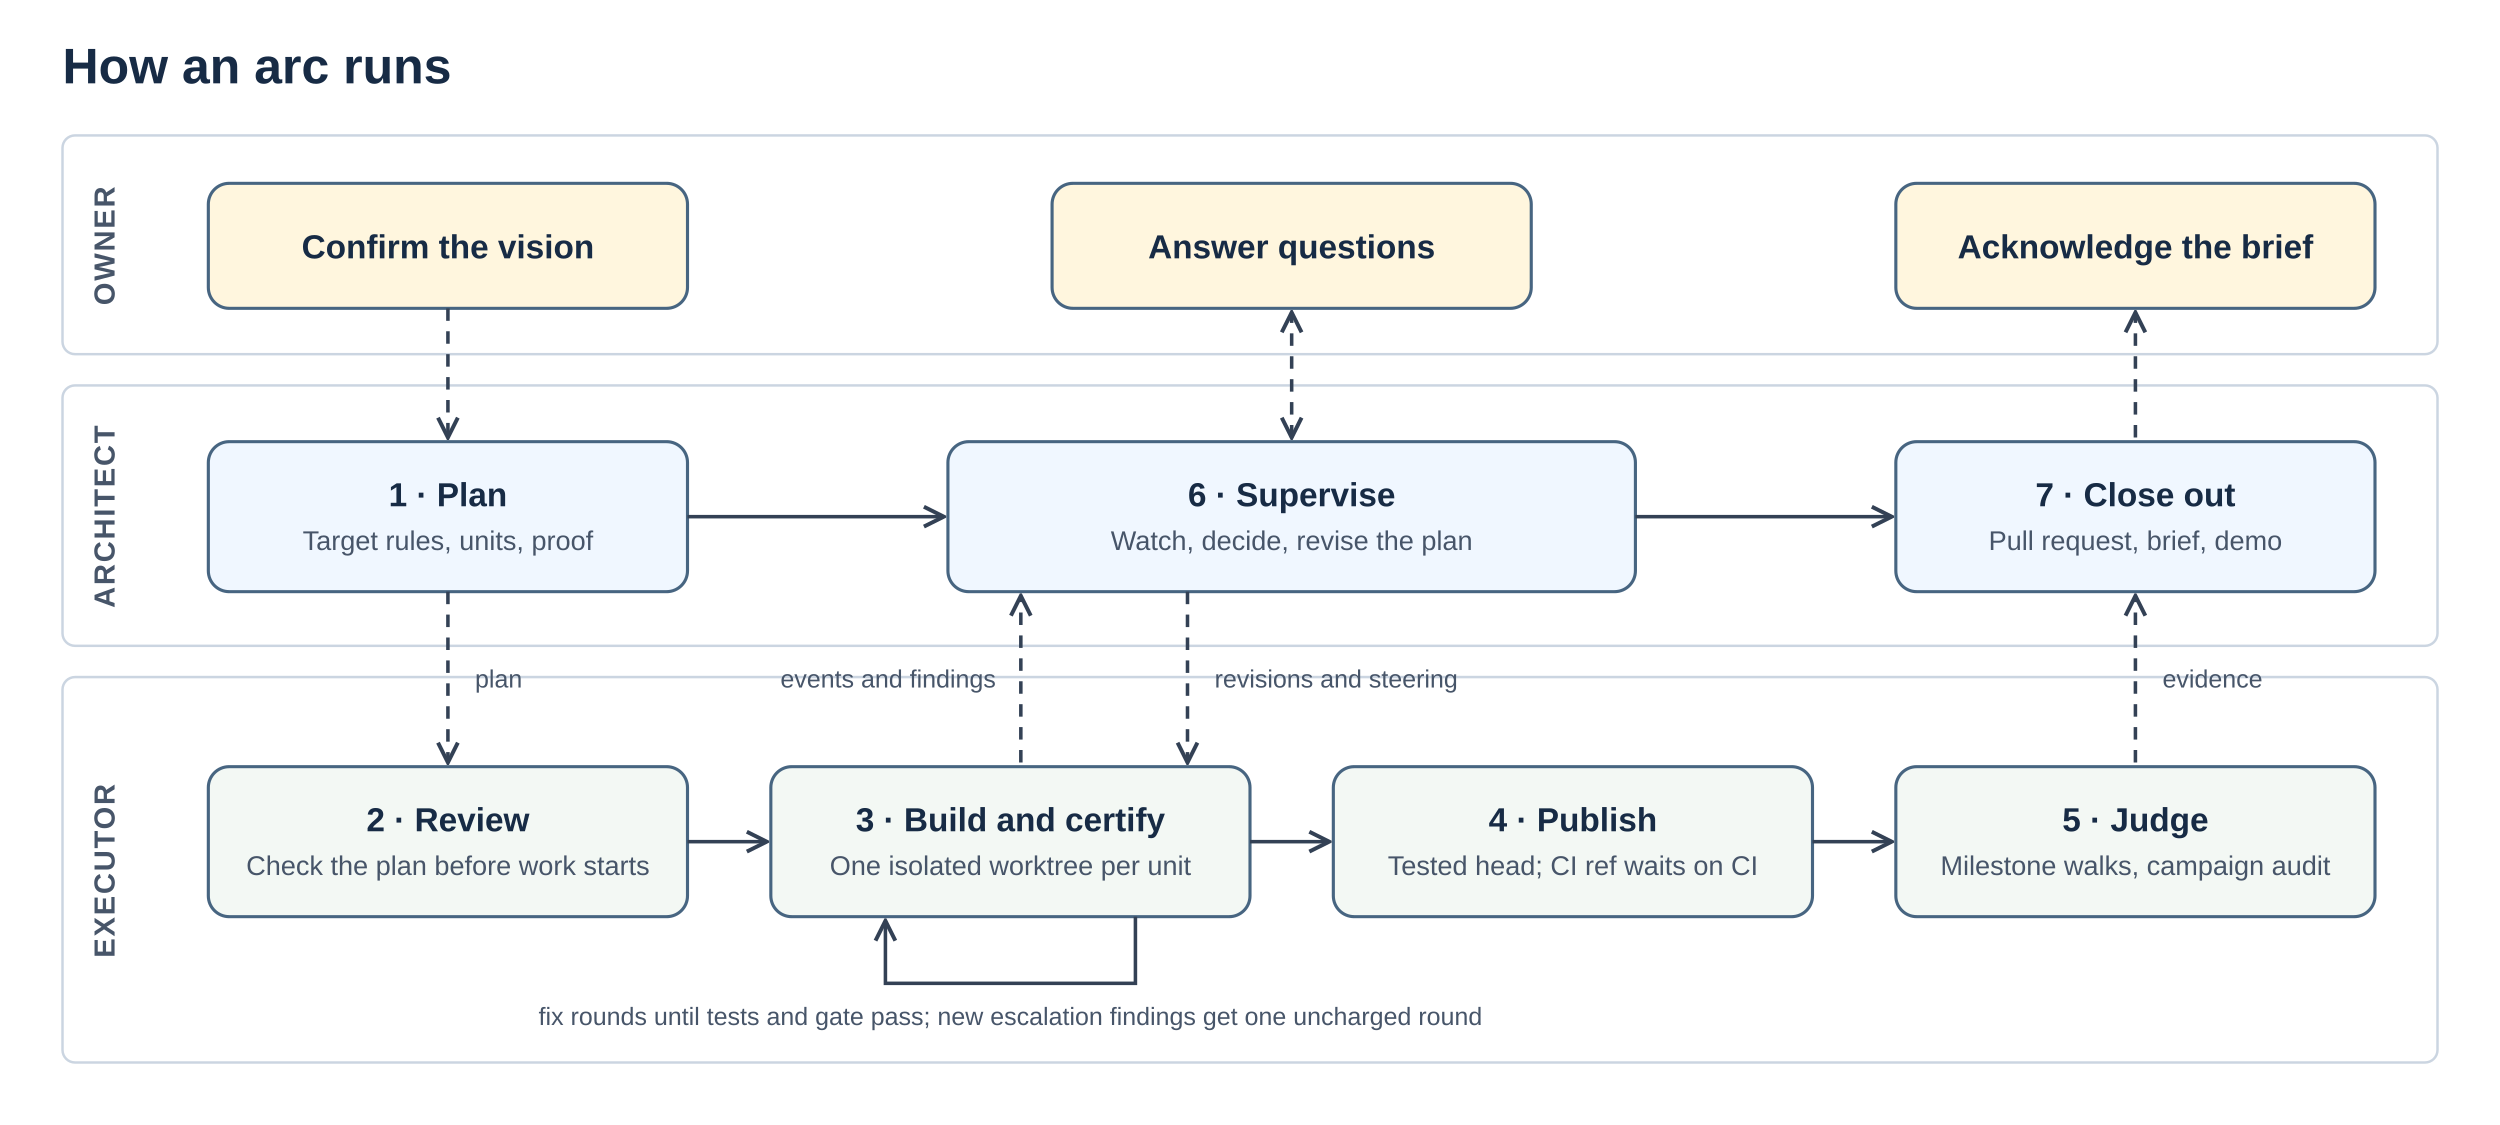
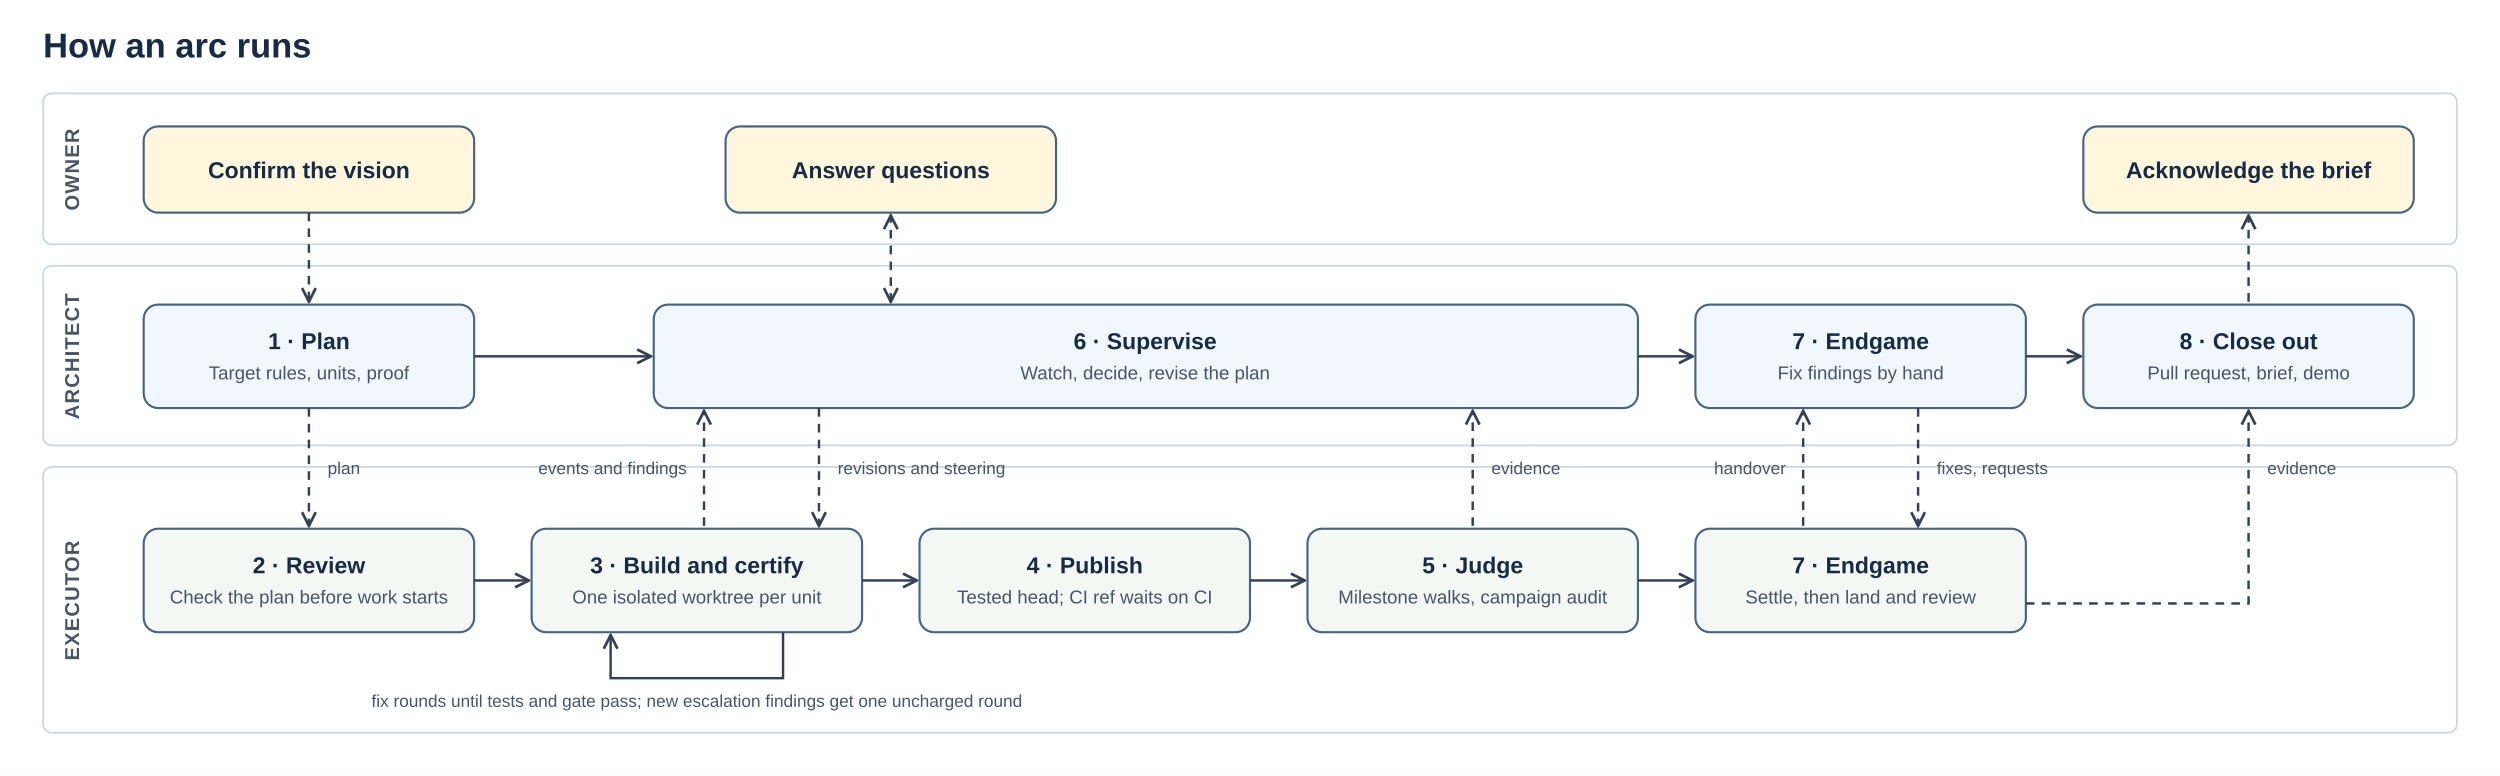
- <svg xmlns="http://www.w3.org/2000/svg" width="1200" height="540" viewBox="0 0 1200 540" role="img" aria-labelledby="title desc">
+ <svg xmlns="http://www.w3.org/2000/svg" width="1740" height="540" viewBox="0 0 1740 540" role="img" aria-labelledby="title desc">
  <defs>
    <marker id="arrow" viewBox="0 0 10 10" refX="9" refY="5" markerWidth="7" markerHeight="7" orient="auto-start-reverse">
      <path d="M1 1L9 5L1 9" fill="none" stroke="#334155" stroke-width="1.6" />
    </marker>
  </defs>
  <style>
text{font-family:Arial,Helvetica,sans-serif;fill:#172b45;text-anchor:middle}
.title{font-size:24px;font-weight:700;text-anchor:start}
.lane{fill:#fff;stroke:#cbd5e1;stroke-width:1.2}
.lane-label{font-size:14px;font-weight:700;fill:#475569;letter-spacing:.06em}
.box{stroke:#476581;stroke-width:1.5}
.owner{fill:#fff6de}.architect{fill:#f0f7ff}.executor{fill:#f3f8f4}
.name{font-size:16px;font-weight:700}
.what{font-size:13px;fill:#475569}
.note{font-size:12px;fill:#475569}
.edge{fill:none;stroke:#334155;stroke-width:1.7;marker-end:url(#arrow)}
.msg{stroke-dasharray:6 5}
.both{marker-start:url(#arrow)}
</style>
-   <rect width="1200" height="540" fill="#fff" />
+   <rect width="1740" height="540" fill="#fff" />
  <text x="30" y="40" class="title">How an arc runs</text>
-   <rect x="30" y="65" width="1140" height="105" rx="6" class="lane" />
-   <rect x="30" y="185" width="1140" height="125" rx="6" class="lane" />
-   <rect x="30" y="325" width="1140" height="185" rx="6" class="lane" />
+   <rect x="30" y="65" width="1680" height="105" rx="6" class="lane" />
+   <rect x="30" y="185" width="1680" height="125" rx="6" class="lane" />
+   <rect x="30" y="325" width="1680" height="185" rx="6" class="lane" />
  <text x="55" y="118" class="lane-label" transform="rotate(-90 55 118)">OWNER</text>
  <text x="55" y="248" class="lane-label" transform="rotate(-90 55 248)">ARCHITECT</text>
  <text x="55" y="418" class="lane-label" transform="rotate(-90 55 418)">EXECUTOR</text>
  <rect x="100" y="88" width="230" height="60" rx="10" class="box owner" />
  <text x="215" y="124" class="name">Confirm the vision</text>
  <rect x="505" y="88" width="230" height="60" rx="10" class="box owner" />
  <text x="620" y="124" class="name">Answer questions</text>
-   <rect x="910" y="88" width="230" height="60" rx="10" class="box owner" />
-   <text x="1025" y="124" class="name">Acknowledge the brief</text>
+   <rect x="1450" y="88" width="230" height="60" rx="10" class="box owner" />
+   <text x="1565" y="124" class="name">Acknowledge the brief</text>
  <rect x="100" y="212" width="230" height="72" rx="10" class="box architect" />
  <text x="215" y="243" class="name">1 · Plan</text>
  <text x="215" y="264" class="what">Target rules, units, proof</text>
-   <rect x="455" y="212" width="330" height="72" rx="10" class="box architect" />
-   <text x="620" y="243" class="name">6 · Supervise</text>
-   <text x="620" y="264" class="what">Watch, decide, revise the plan</text>
-   <rect x="910" y="212" width="230" height="72" rx="10" class="box architect" />
-   <text x="1025" y="243" class="name">7 · Close out</text>
-   <text x="1025" y="264" class="what">Pull request, brief, demo</text>
+   <rect x="455" y="212" width="685" height="72" rx="10" class="box architect" />
+   <text x="797" y="243" class="name">6 · Supervise</text>
+   <text x="797" y="264" class="what">Watch, decide, revise the plan</text>
+   <rect x="1180" y="212" width="230" height="72" rx="10" class="box architect" />
+   <text x="1295" y="243" class="name">7 · Endgame</text>
+   <text x="1295" y="264" class="what">Fix findings by hand</text>
+   <rect x="1450" y="212" width="230" height="72" rx="10" class="box architect" />
+   <text x="1565" y="243" class="name">8 · Close out</text>
+   <text x="1565" y="264" class="what">Pull request, brief, demo</text>
  <rect x="100" y="368" width="230" height="72" rx="10" class="box executor" />
  <text x="215" y="399" class="name">2 · Review</text>
  <text x="215" y="420" class="what">Check the plan before work starts</text>
  <rect x="370" y="368" width="230" height="72" rx="10" class="box executor" />
  <text x="485" y="399" class="name">3 · Build and certify</text>
  <text x="485" y="420" class="what">One isolated worktree per unit</text>
  <rect x="640" y="368" width="230" height="72" rx="10" class="box executor" />
  <text x="755" y="399" class="name">4 · Publish</text>
  <text x="755" y="420" class="what">Tested head; CI ref waits on CI</text>
  <rect x="910" y="368" width="230" height="72" rx="10" class="box executor" />
  <text x="1025" y="399" class="name">5 · Judge</text>
  <text x="1025" y="420" class="what">Milestone walks, campaign audit</text>
+   <rect x="1180" y="368" width="230" height="72" rx="10" class="box executor" />
+   <text x="1295" y="399" class="name">7 · Endgame</text>
+   <text x="1295" y="420" class="what">Settle, then land and review</text>
  <path d="M330 248H453" class="edge" />
-   <path d="M785 248H908" class="edge" />
+   <path d="M1140 248H1178" class="edge" />
+   <path d="M1410 248H1448" class="edge" />
  <path d="M330 404H368" class="edge" />
  <path d="M600 404H638" class="edge" />
  <path d="M870 404H908" class="edge" />
+   <path d="M1140 404H1178" class="edge" />
  <path d="M545 440V472H425V442" class="edge" />
  <text x="485" y="492" class="note">fix rounds until tests and gate pass; new escalation findings get one uncharged round</text>
  <path d="M215 148V210" class="edge msg" />
  <path d="M215 284V366" class="edge msg" />
  <text x="228" y="330" class="note" style="text-anchor:start">plan</text>
  <path d="M620 210V150" class="edge msg both" />
  <path d="M490 366V286" class="edge msg" />
  <text x="478" y="330" class="note" style="text-anchor:end">events and findings</text>
  <path d="M570 284V366" class="edge msg" />
  <text x="583" y="330" class="note" style="text-anchor:start">revisions and steering</text>
  <path d="M1025 366V286" class="edge msg" />
  <text x="1038" y="330" class="note" style="text-anchor:start">evidence</text>
-   <path d="M1025 210V150" class="edge msg" />
+   <path d="M1255 366V286" class="edge msg" />
+   <text x="1243" y="330" class="note" style="text-anchor:end">handover</text>
+   <path d="M1335 284V366" class="edge msg" />
+   <text x="1348" y="330" class="note" style="text-anchor:start">fixes, requests</text>
+   <path d="M1410 420H1565V286" class="edge msg" />
+   <text x="1578" y="330" class="note" style="text-anchor:start">evidence</text>
+   <path d="M1565 210V150" class="edge msg" />
</svg>
